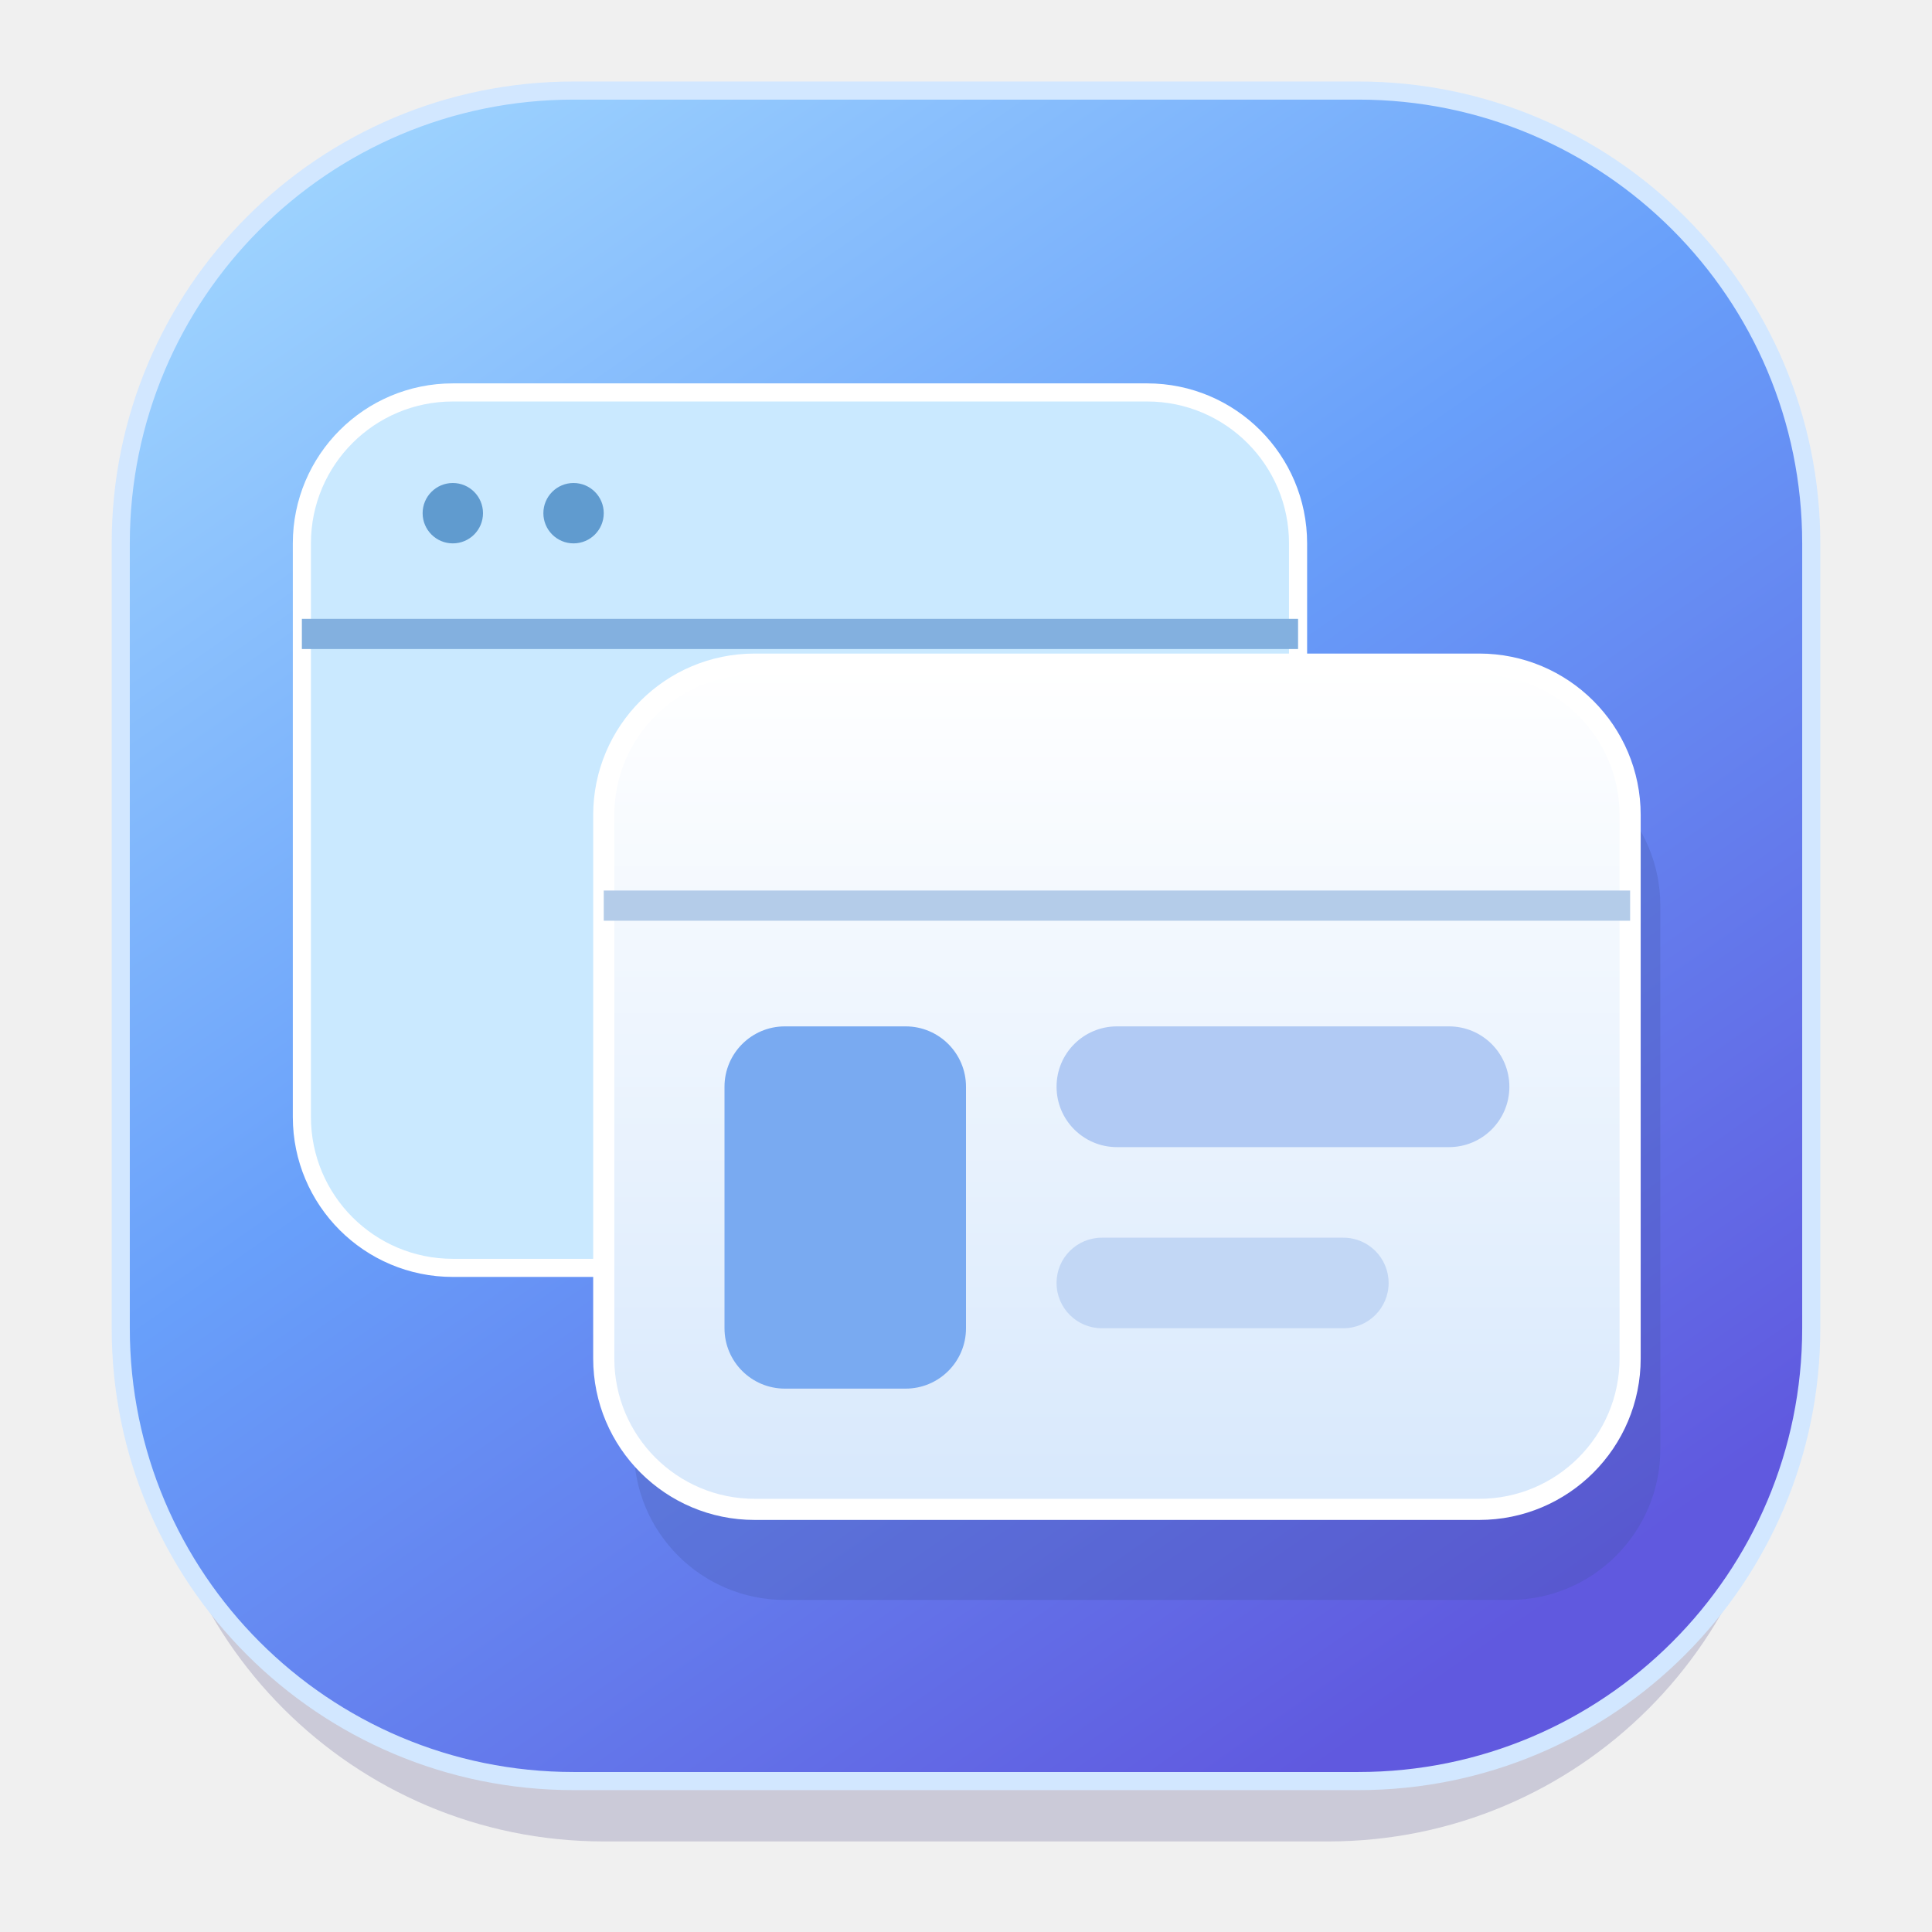
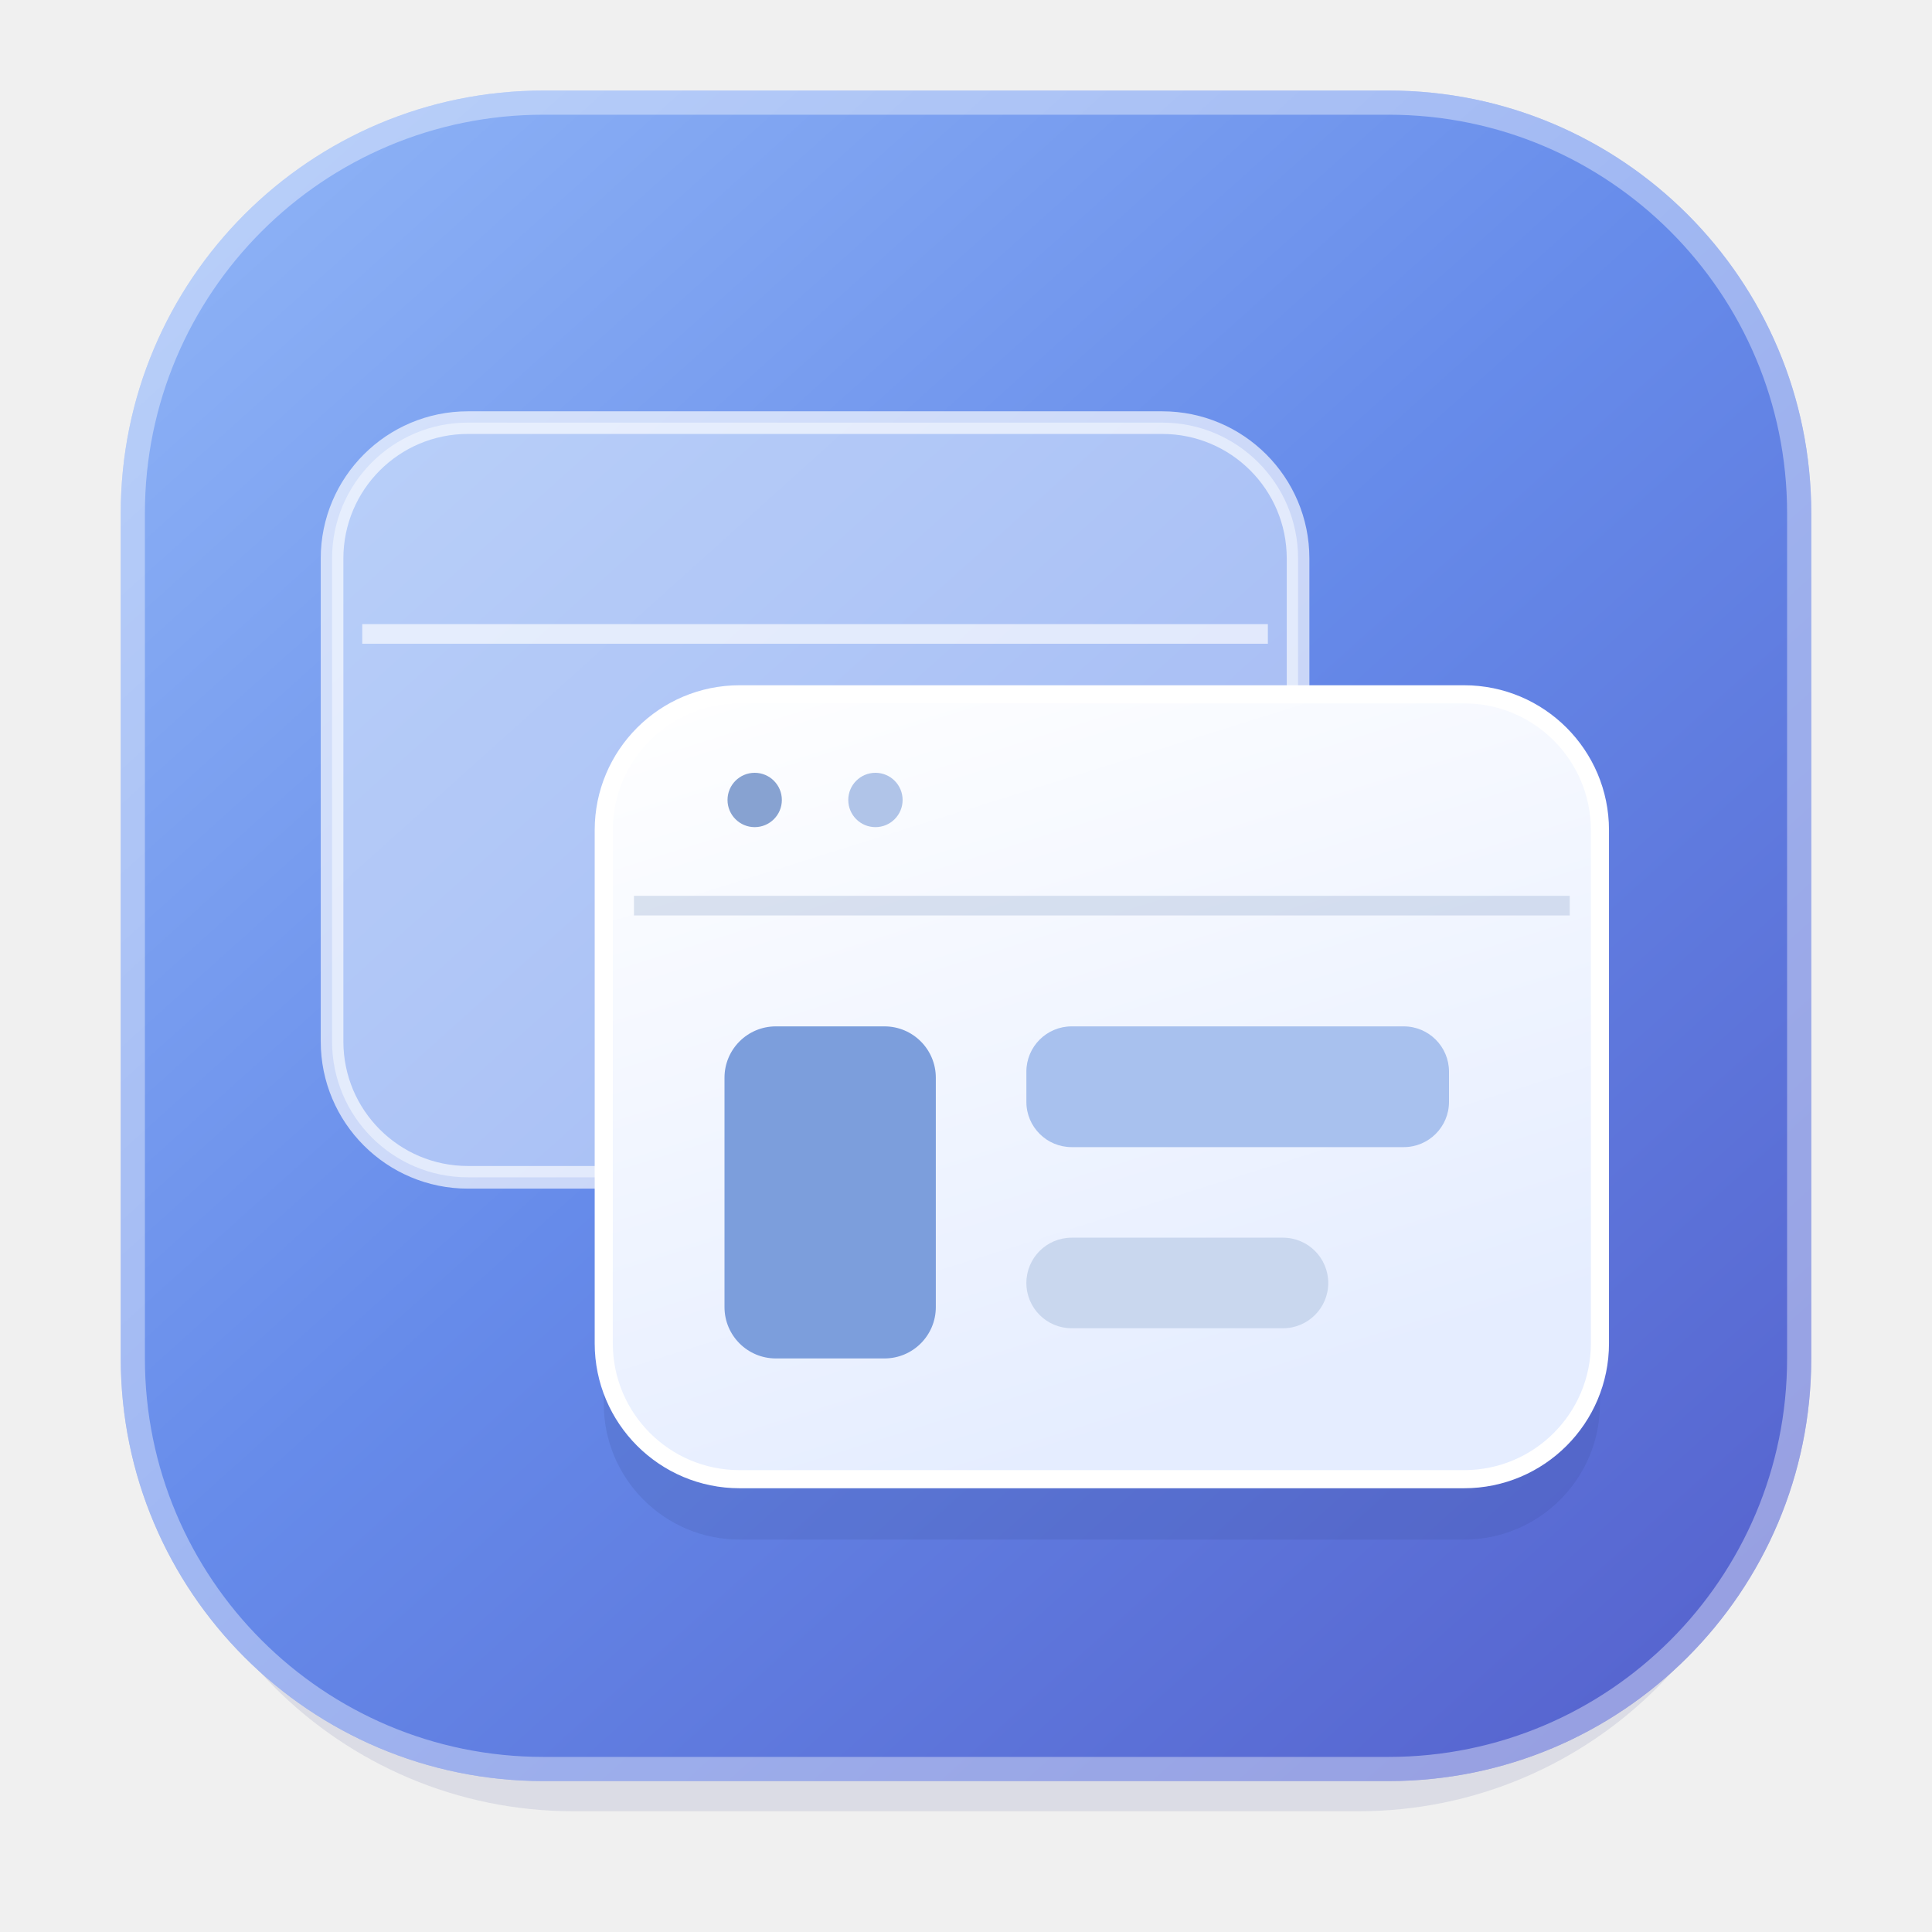
<svg xmlns="http://www.w3.org/2000/svg" viewBox="0 0 64 64">
  <defs>
-     <linearGradient id="g" x2=".7" y2="1">
-       <stop stop-color="#a8ddff" />
-       <stop offset=".5" stop-color="#689ffa" />
-       <stop offset="1" stop-color="#6059df" />
+     <linearGradient id="tile" x1="0" y1="0" x2=".9" y2="1">
+       <stop stop-color="#92b7f7" />
+       <stop offset=".5" stop-color="#668bea" />
+       <stop offset="1" stop-color="#5663ce" />
    </linearGradient>
-     <linearGradient id="f" x2="0" y2="1">
+     <linearGradient id="panel" x1="0" y1="0" x2=".4" y2="1">
      <stop stop-color="#fff" />
-       <stop offset="1" stop-color="#d7e8fc" />
+       <stop offset="1" stop-color="#e5edff" />
    </linearGradient>
  </defs>
-   <rect x="5" y="7" width="54" height="54" rx="15" fill="#363176" opacity=".2" />
-   <rect x="4" y="3" width="56" height="56" rx="15" fill="url(#g)" stroke="#d2e7ff" stroke-width=".6" />
-   <rect x="10" y="13" width="33" height="29" rx="5" fill="#cae9ff" stroke="#fff" stroke-width=".6" />
-   <path d="M10 21H43" stroke="#83b0df" />
-   <circle cx="15" cy="17" r="1" fill="#609bcf" />
-   <circle cx="19" cy="17" r="1" fill="#609bcf" />
-   <rect x="21" y="25" width="34" height="28" rx="5" fill="#3e529e" opacity=".25" />
-   <rect x="20" y="22" width="34" height="28" rx="5" fill="url(#f)" stroke="#fff" stroke-width=".7" />
-   <path d="M20 30H54" stroke="#b4cce9" />
-   <rect x="24" y="34" width="8" height="12" rx="2" fill="#79aaf1" />
-   <rect x="35" y="34" width="15" height="4" rx="2" fill="#b1caf4" />
-   <rect x="35" y="41" width="11" height="3" rx="1.5" fill="#c2d7f5" />
+   <rect x="5" y="6" width="54" height="54" rx="14" fill="#3b468d" opacity=".12" />
+   <rect x="4" y="3" width="56" height="56" rx="14" fill="url(#tile)" />
+   <rect x="4.4" y="3.4" width="55.2" height="55.2" rx="13.6" fill="none" stroke="#fff" stroke-opacity=".38" stroke-width=".8" />
+   <rect x="11" y="14" width="32" height="25" rx="4.5" fill="#e9f1ff" fill-opacity=".53" stroke="#fff" stroke-opacity=".66" stroke-width=".75" />
+   <path d="M12 21H42" stroke="#fff" stroke-opacity=".65" stroke-width=".65" />
+   <rect x="20" y="25" width="33" height="26" rx="4.5" fill="#31478b" opacity=".16" />
+   <rect x="20" y="23" width="33" height="26" rx="4.5" fill="url(#panel)" stroke="#fff" stroke-width=".6" />
+   <path d="M21 30H52" stroke="#7190be" stroke-opacity=".24" stroke-width=".65" />
+   <circle cx="25" cy="26.5" r=".9" fill="#87a2d1" />
+   <circle cx="29" cy="26.5" r=".9" fill="#b0c4e8" />
+   <rect x="24" y="34" width="7" height="11" rx="1.7" fill="#7c9edc" />
+   <rect x="34" y="34" width="14" height="4" rx="1.5" fill="#a8c1ee" />
+   <rect x="34" y="41" width="10" height="3" rx="1.5" fill="#c9d7ee" />
</svg>
